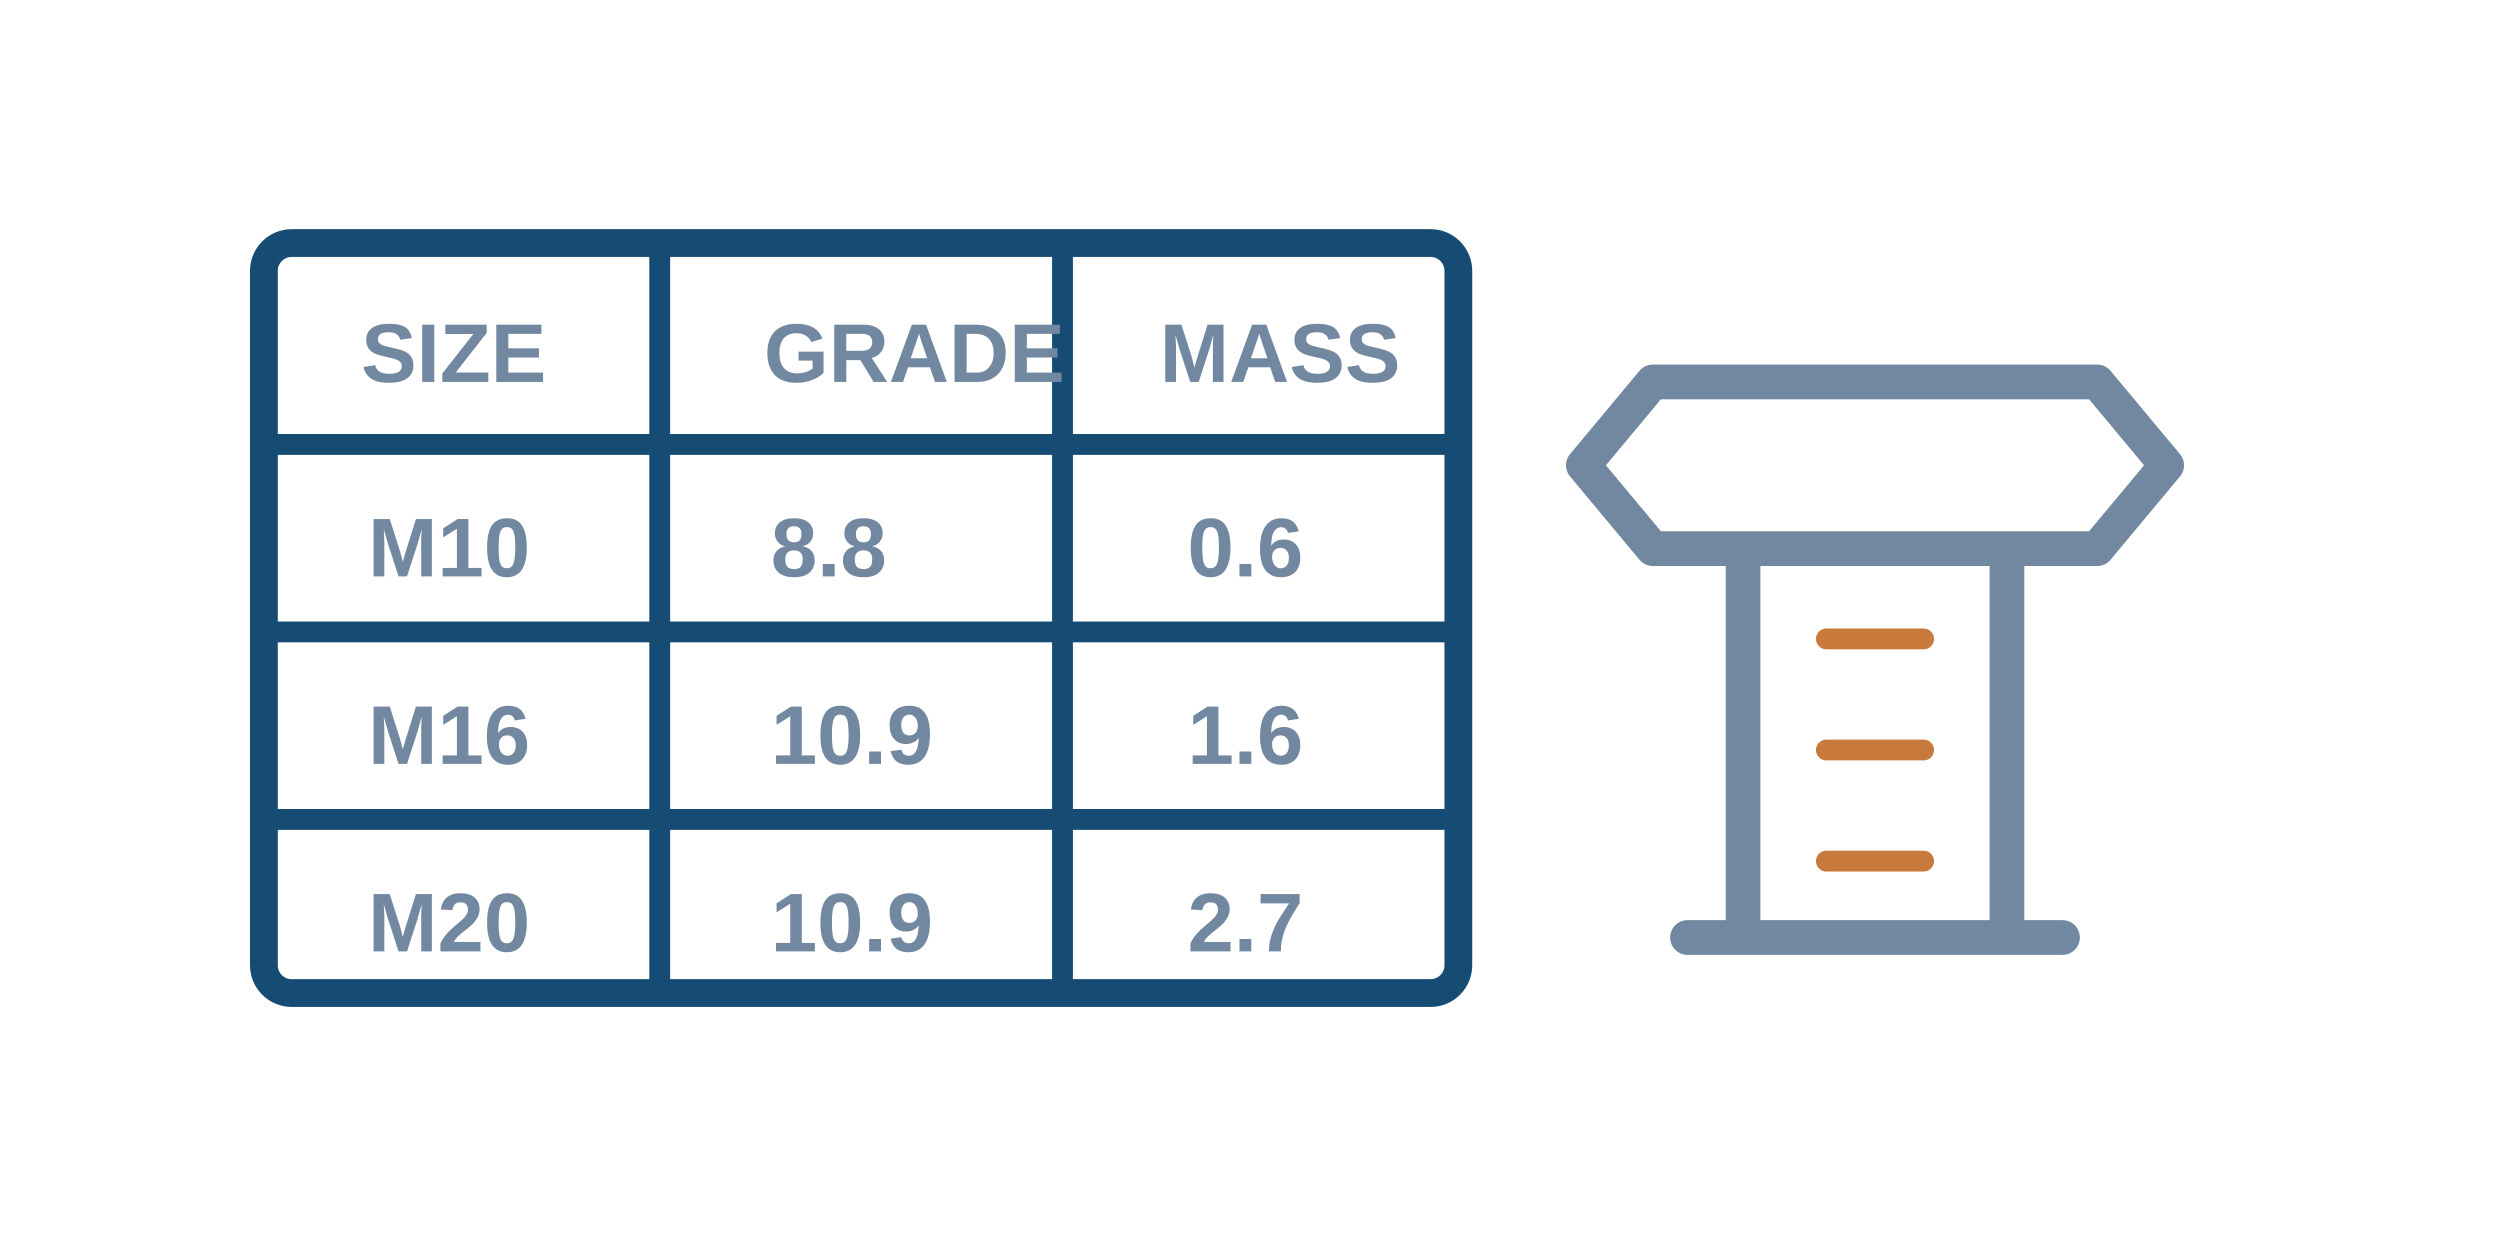
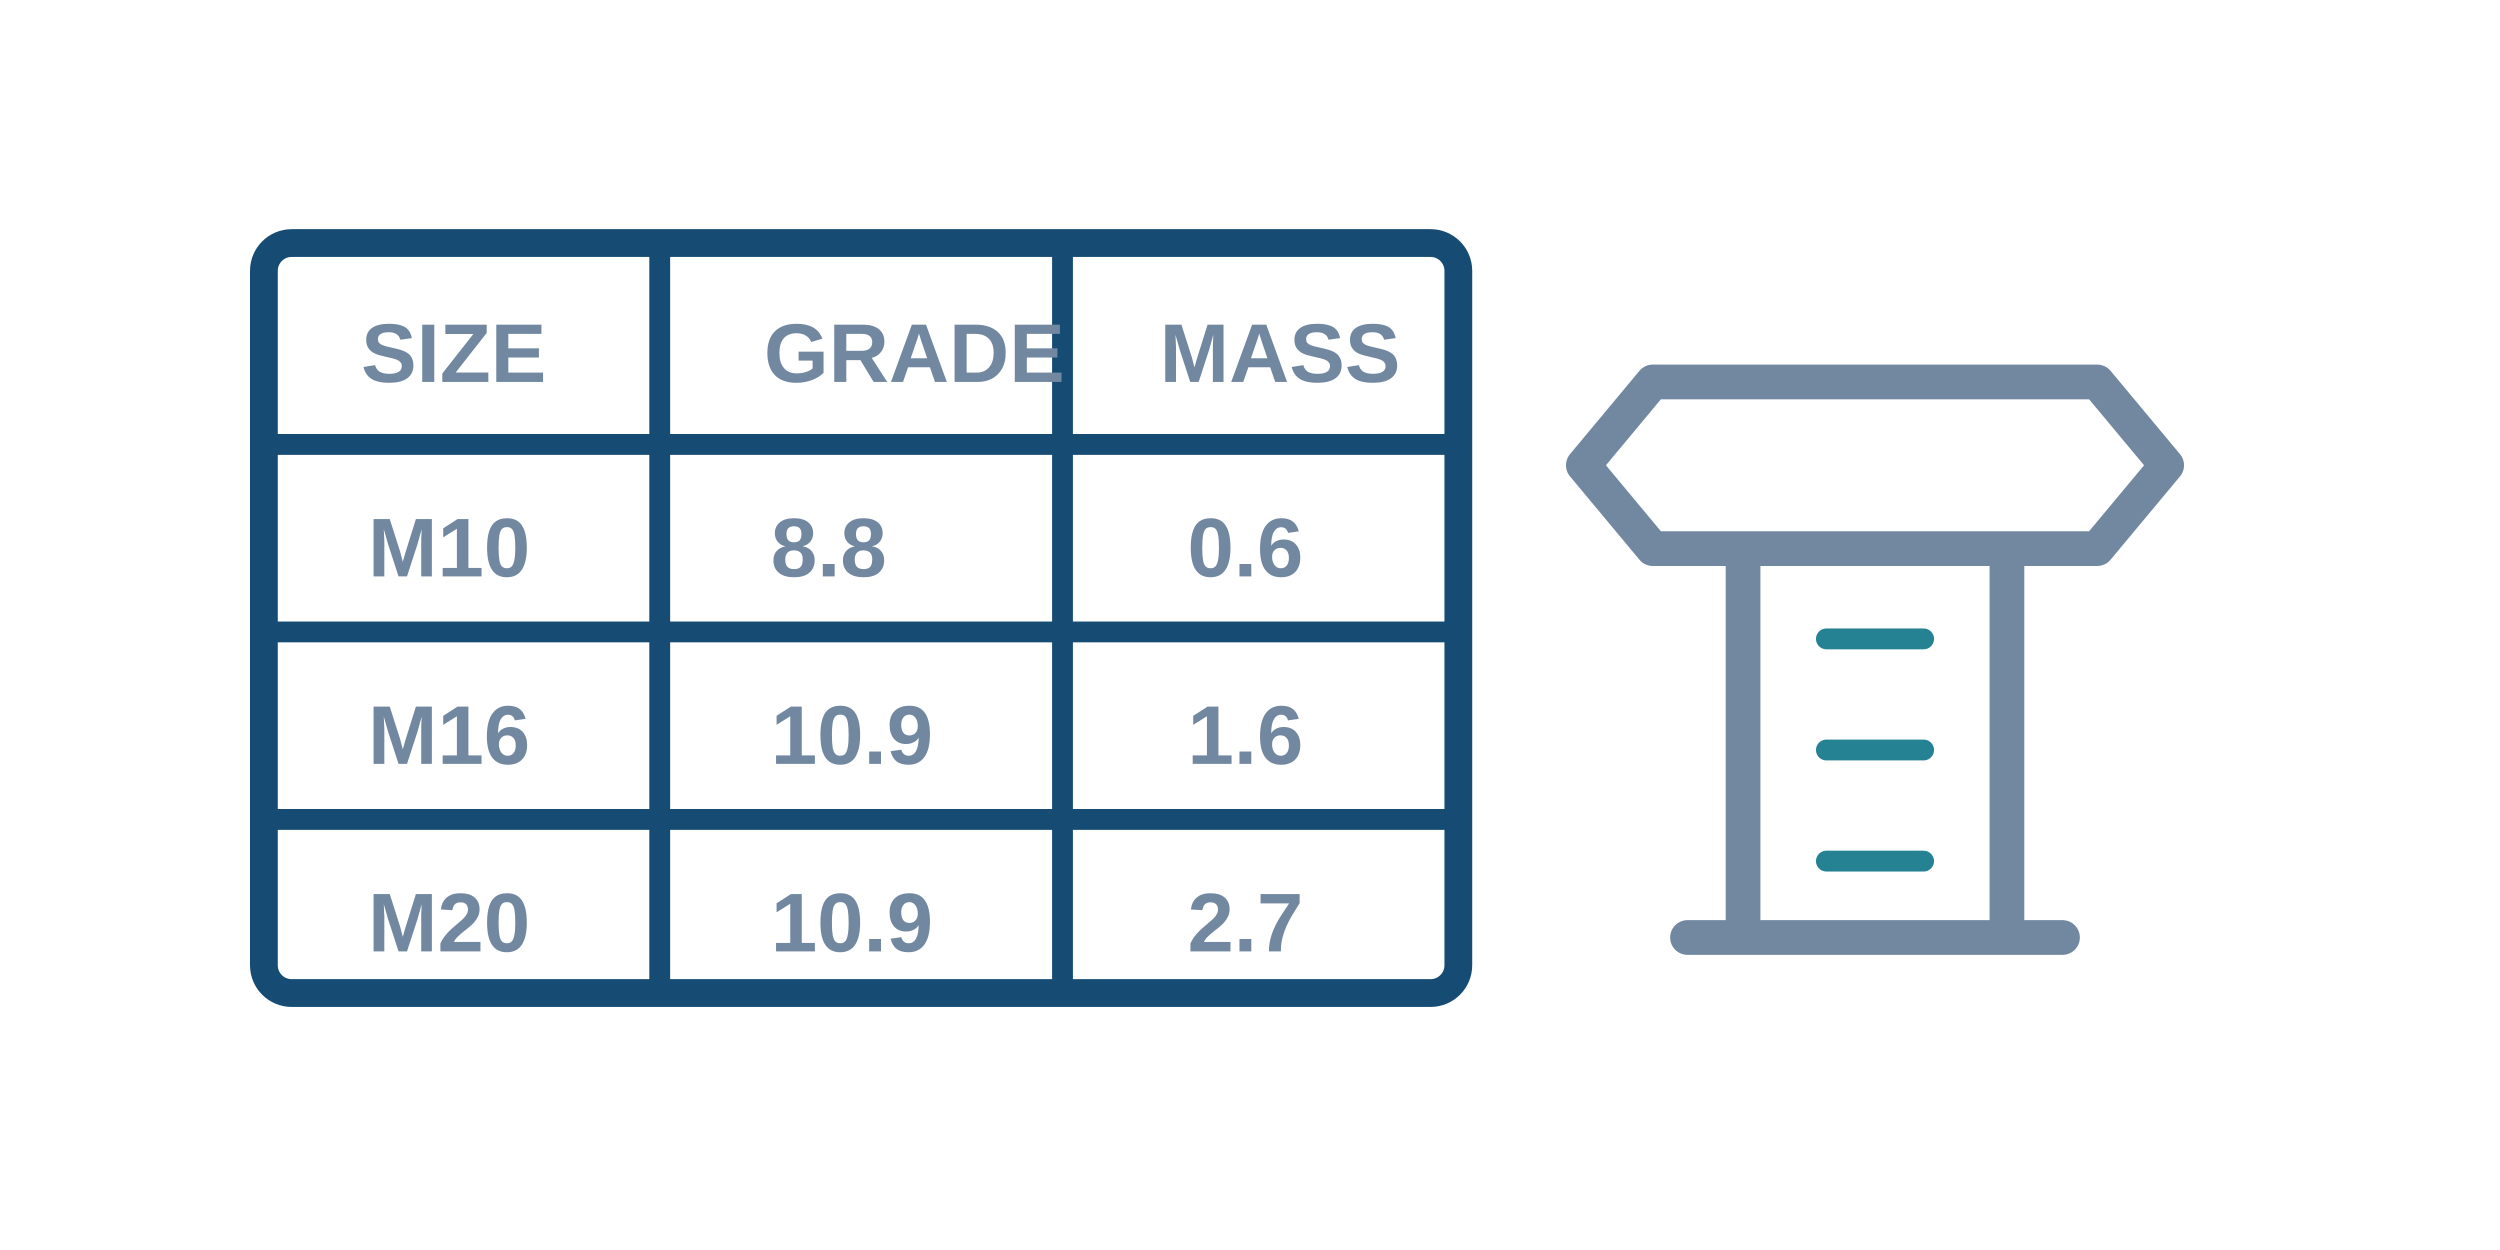
<svg xmlns="http://www.w3.org/2000/svg" viewBox="0 0 360 180" role="img" aria-labelledby="title desc">
  <g fill="none" stroke="#164B73" stroke-linecap="round" stroke-linejoin="round">
    <rect x="38" y="35" width="172" height="108" rx="4" stroke-width="4" />
    <path d="M38 64h172M38 91h172M38 118h172M95 35v108m58-108v108" stroke-width="3" />
    <path d="M238 55h64l10 12-10 12h-64l-10-12zM251 79h38v56h-38zM243 135h54" stroke="#7188A0" stroke-width="5" />
-     <path d="M263 92h14m-14 16h14m-14 16h14" stroke="#C77A3B" stroke-width="3" />
+     <path d="M263 92h14m-14 16h14m-14 16h14" stroke="#248292" stroke-width="3" />
  </g>
  <g fill="#7188A0" font-family="Arial, sans-serif" font-size="12" font-weight="700">
    <text x="52" y="55">SIZE</text>
    <text x="110" y="55">GRADE</text>
    <text x="167" y="55">MASS</text>
    <text x="53" y="83">M10</text>
    <text x="111" y="83">8.8</text>
    <text x="171" y="83">0.6</text>
    <text x="53" y="110">M16</text>
    <text x="111" y="110">10.9</text>
    <text x="171" y="110">1.6</text>
    <text x="53" y="137">M20</text>
    <text x="111" y="137">10.9</text>
    <text x="171" y="137">2.7</text>
  </g>
</svg>
